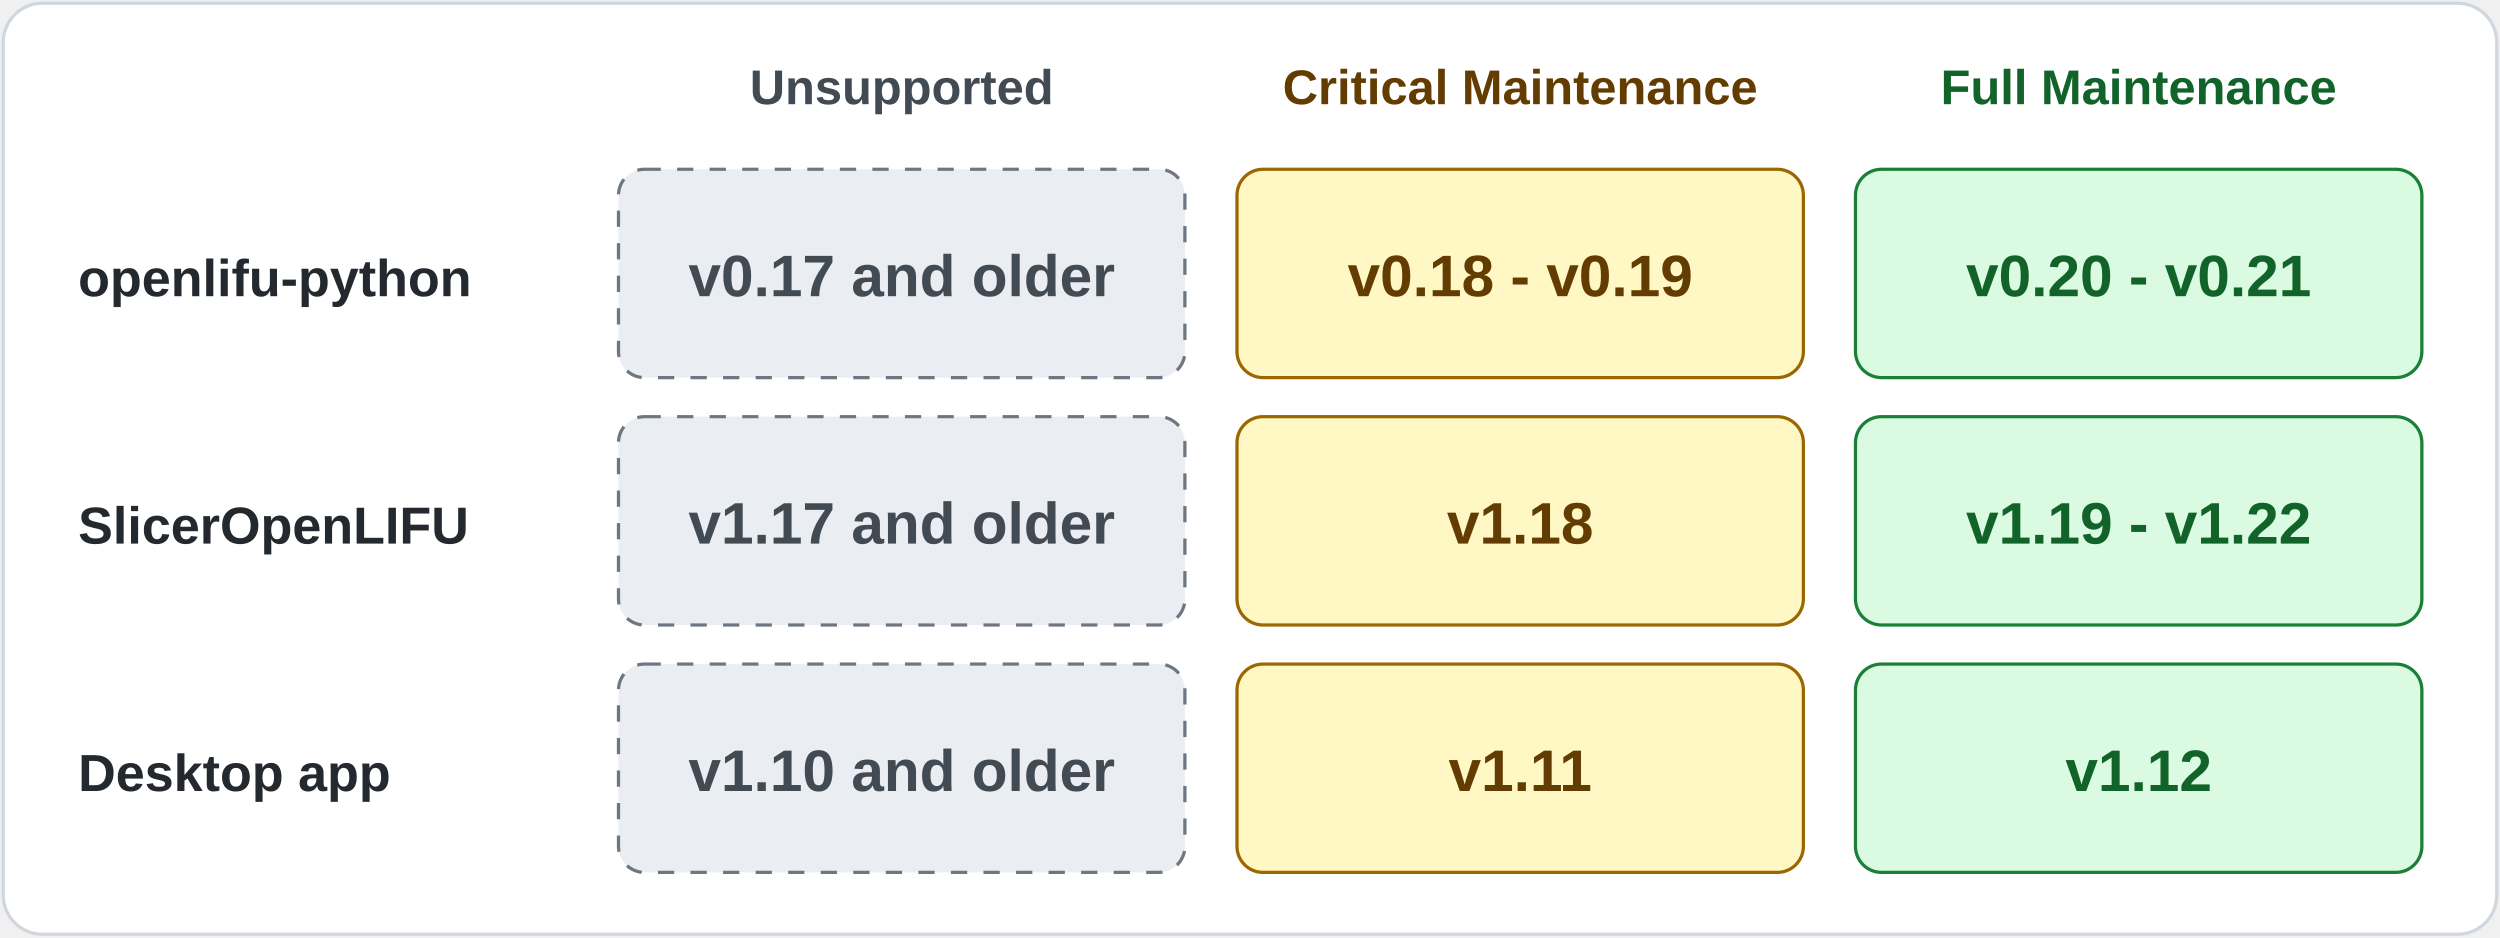
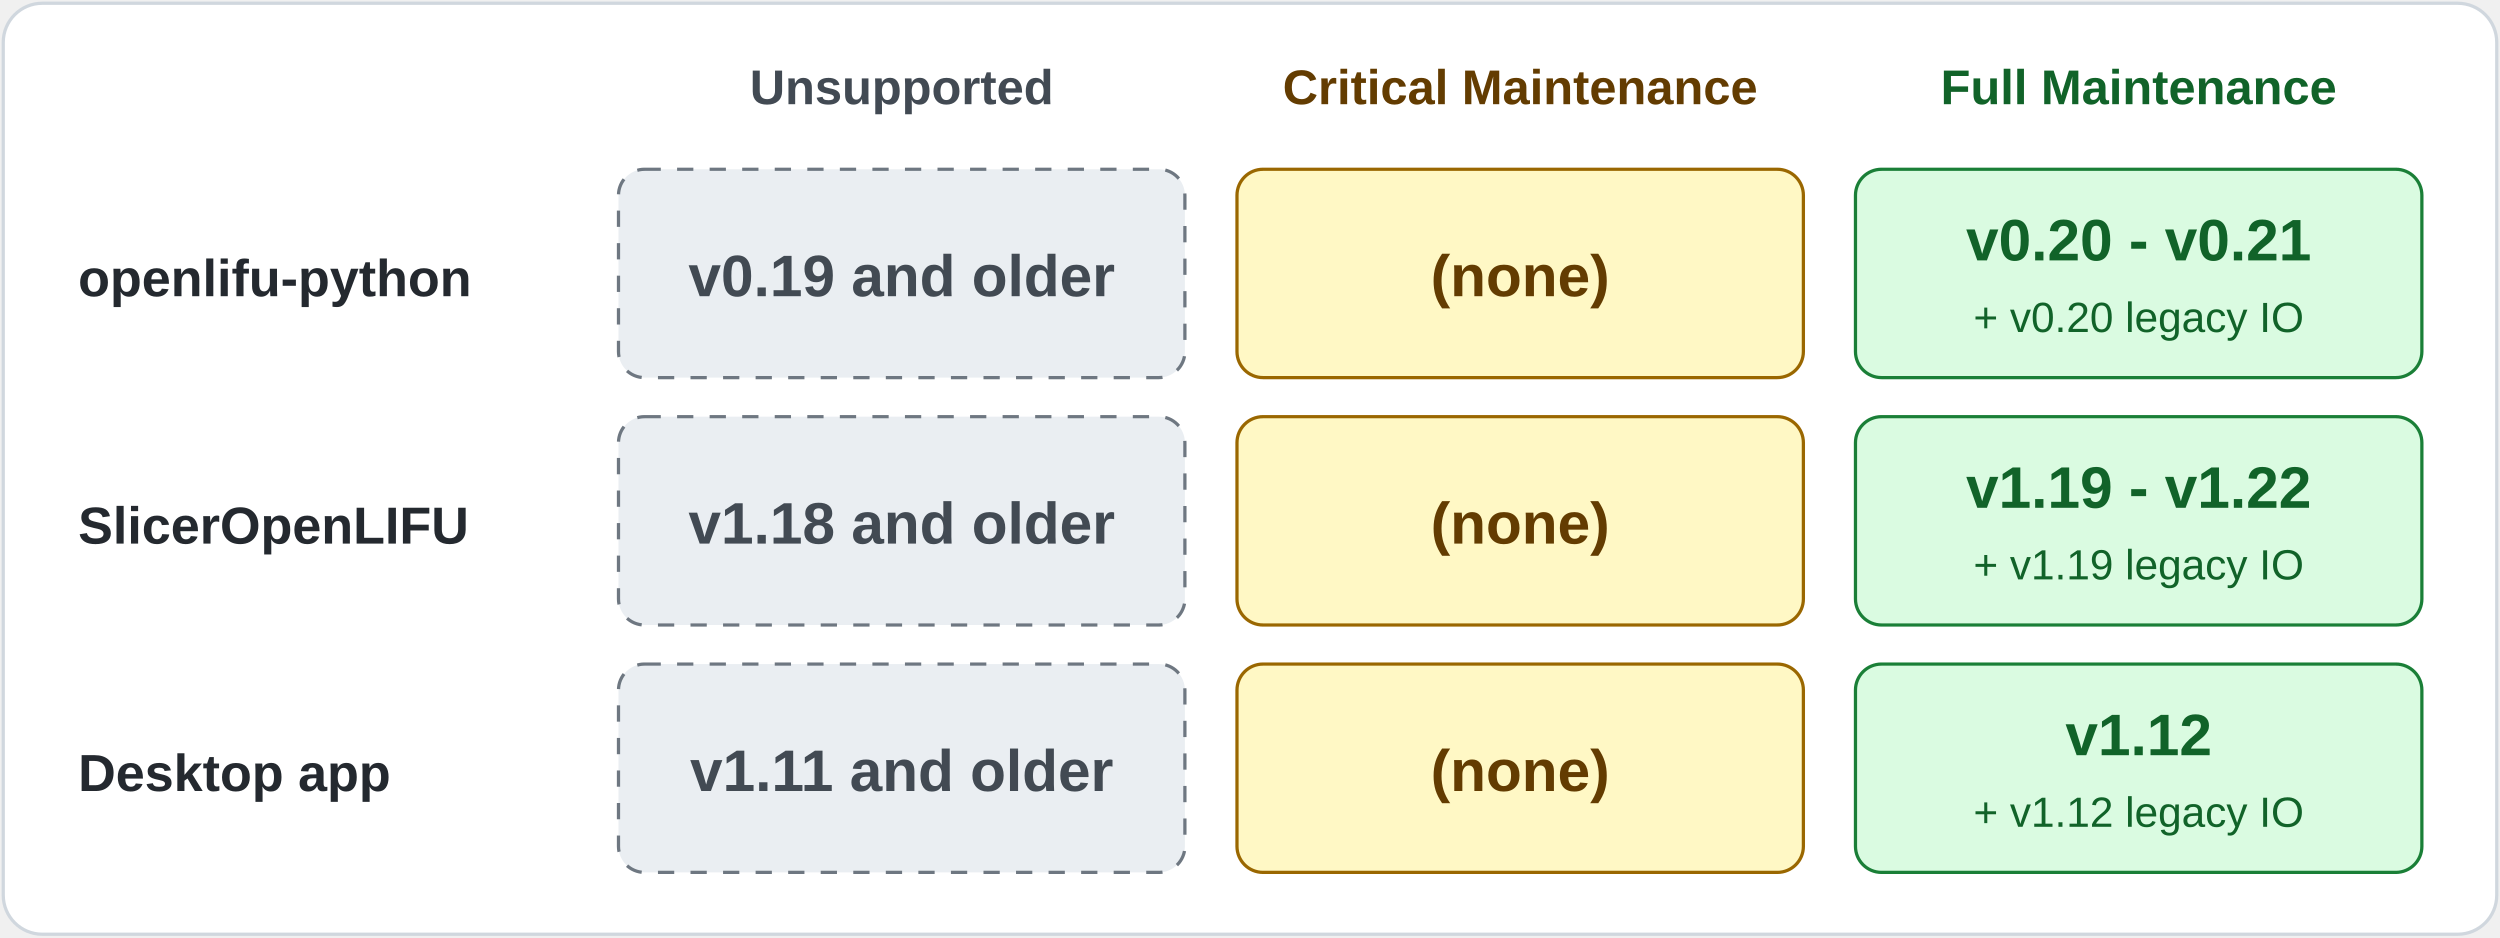
<svg xmlns="http://www.w3.org/2000/svg" width="768" height="288" viewBox="0 0 768 288" role="img" aria-labelledby="title description">
  <rect x="1" y="1" width="766" height="286" rx="12" fill="#ffffff" stroke="#d0d7de" />
  <g font-family="Arial, Helvetica, sans-serif">
    <g text-anchor="middle" font-size="15" font-weight="600">
      <text x="277" y="32" fill="#424a53">Unsupported</text>
      <text x="467" y="32" fill="#633c01">Critical Maintenance</text>
      <text x="657" y="32" fill="#116329">Full Maintenance</text>
    </g>
    <g>
      <text x="24" y="91" font-size="16" font-weight="600" fill="#24292f">openlifu-python</text>
      <g text-anchor="middle" font-size="18" font-weight="600">
        <rect x="190" y="52" width="174" height="64" rx="8" fill="#eaeef2" stroke="#6e7781" stroke-dasharray="5 5" />
-         <text x="277" y="91" fill="#424a53">v0.17 and older</text>
+         <text x="277" y="91" fill="#424a53">v0.19 and older</text>
        <rect x="380" y="52" width="174" height="64" rx="8" fill="#fff8c5" stroke="#9a6700" />
-         <text x="467" y="91" fill="#633c01">v0.18 - v0.19</text>
+         <text x="467" y="91" fill="#633c01">(none)</text>
        <rect x="570" y="52" width="174" height="64" rx="8" fill="#dafbe1" stroke="#1a7f37" />
-         <text x="657" y="91" fill="#116329">v0.20 - v0.21</text>
+         <text x="657" y="80" fill="#116329">v0.20 - v0.21</text>
+         <text x="657" y="102" font-size="13" font-weight="400" fill="#116329">+ v0.20 legacy IO</text>
      </g>
    </g>
    <g>
      <text x="24" y="167" font-size="16" font-weight="600" fill="#24292f">SlicerOpenLIFU</text>
      <g text-anchor="middle" font-size="18" font-weight="600">
        <rect x="190" y="128" width="174" height="64" rx="8" fill="#eaeef2" stroke="#6e7781" stroke-dasharray="5 5" />
-         <text x="277" y="167" fill="#424a53">v1.17 and older</text>
+         <text x="277" y="167" fill="#424a53">v1.18 and older</text>
        <rect x="380" y="128" width="174" height="64" rx="8" fill="#fff8c5" stroke="#9a6700" />
-         <text x="467" y="167" fill="#633c01">v1.18</text>
+         <text x="467" y="167" fill="#633c01">(none)</text>
        <rect x="570" y="128" width="174" height="64" rx="8" fill="#dafbe1" stroke="#1a7f37" />
-         <text x="657" y="167" fill="#116329">v1.19 - v1.22</text>
+         <text x="657" y="156" fill="#116329">v1.19 - v1.22</text>
+         <text x="657" y="178" font-size="13" font-weight="400" fill="#116329">+ v1.19 legacy IO</text>
      </g>
    </g>
    <g>
      <text x="24" y="243" font-size="16" font-weight="600" fill="#24292f">Desktop app</text>
      <g text-anchor="middle" font-size="18" font-weight="600">
        <rect x="190" y="204" width="174" height="64" rx="8" fill="#eaeef2" stroke="#6e7781" stroke-dasharray="5 5" />
-         <text x="277" y="243" fill="#424a53">v1.10 and older</text>
+         <text x="277" y="243" fill="#424a53">v1.11 and older</text>
        <rect x="380" y="204" width="174" height="64" rx="8" fill="#fff8c5" stroke="#9a6700" />
-         <text x="467" y="243" fill="#633c01">v1.11</text>
+         <text x="467" y="243" fill="#633c01">(none)</text>
        <rect x="570" y="204" width="174" height="64" rx="8" fill="#dafbe1" stroke="#1a7f37" />
-         <text x="657" y="243" fill="#116329">v1.12</text>
+         <text x="657" y="232" fill="#116329">v1.12</text>
+         <text x="657" y="254" font-size="13" font-weight="400" fill="#116329">+ v1.12 legacy IO</text>
      </g>
    </g>
  </g>
</svg>
